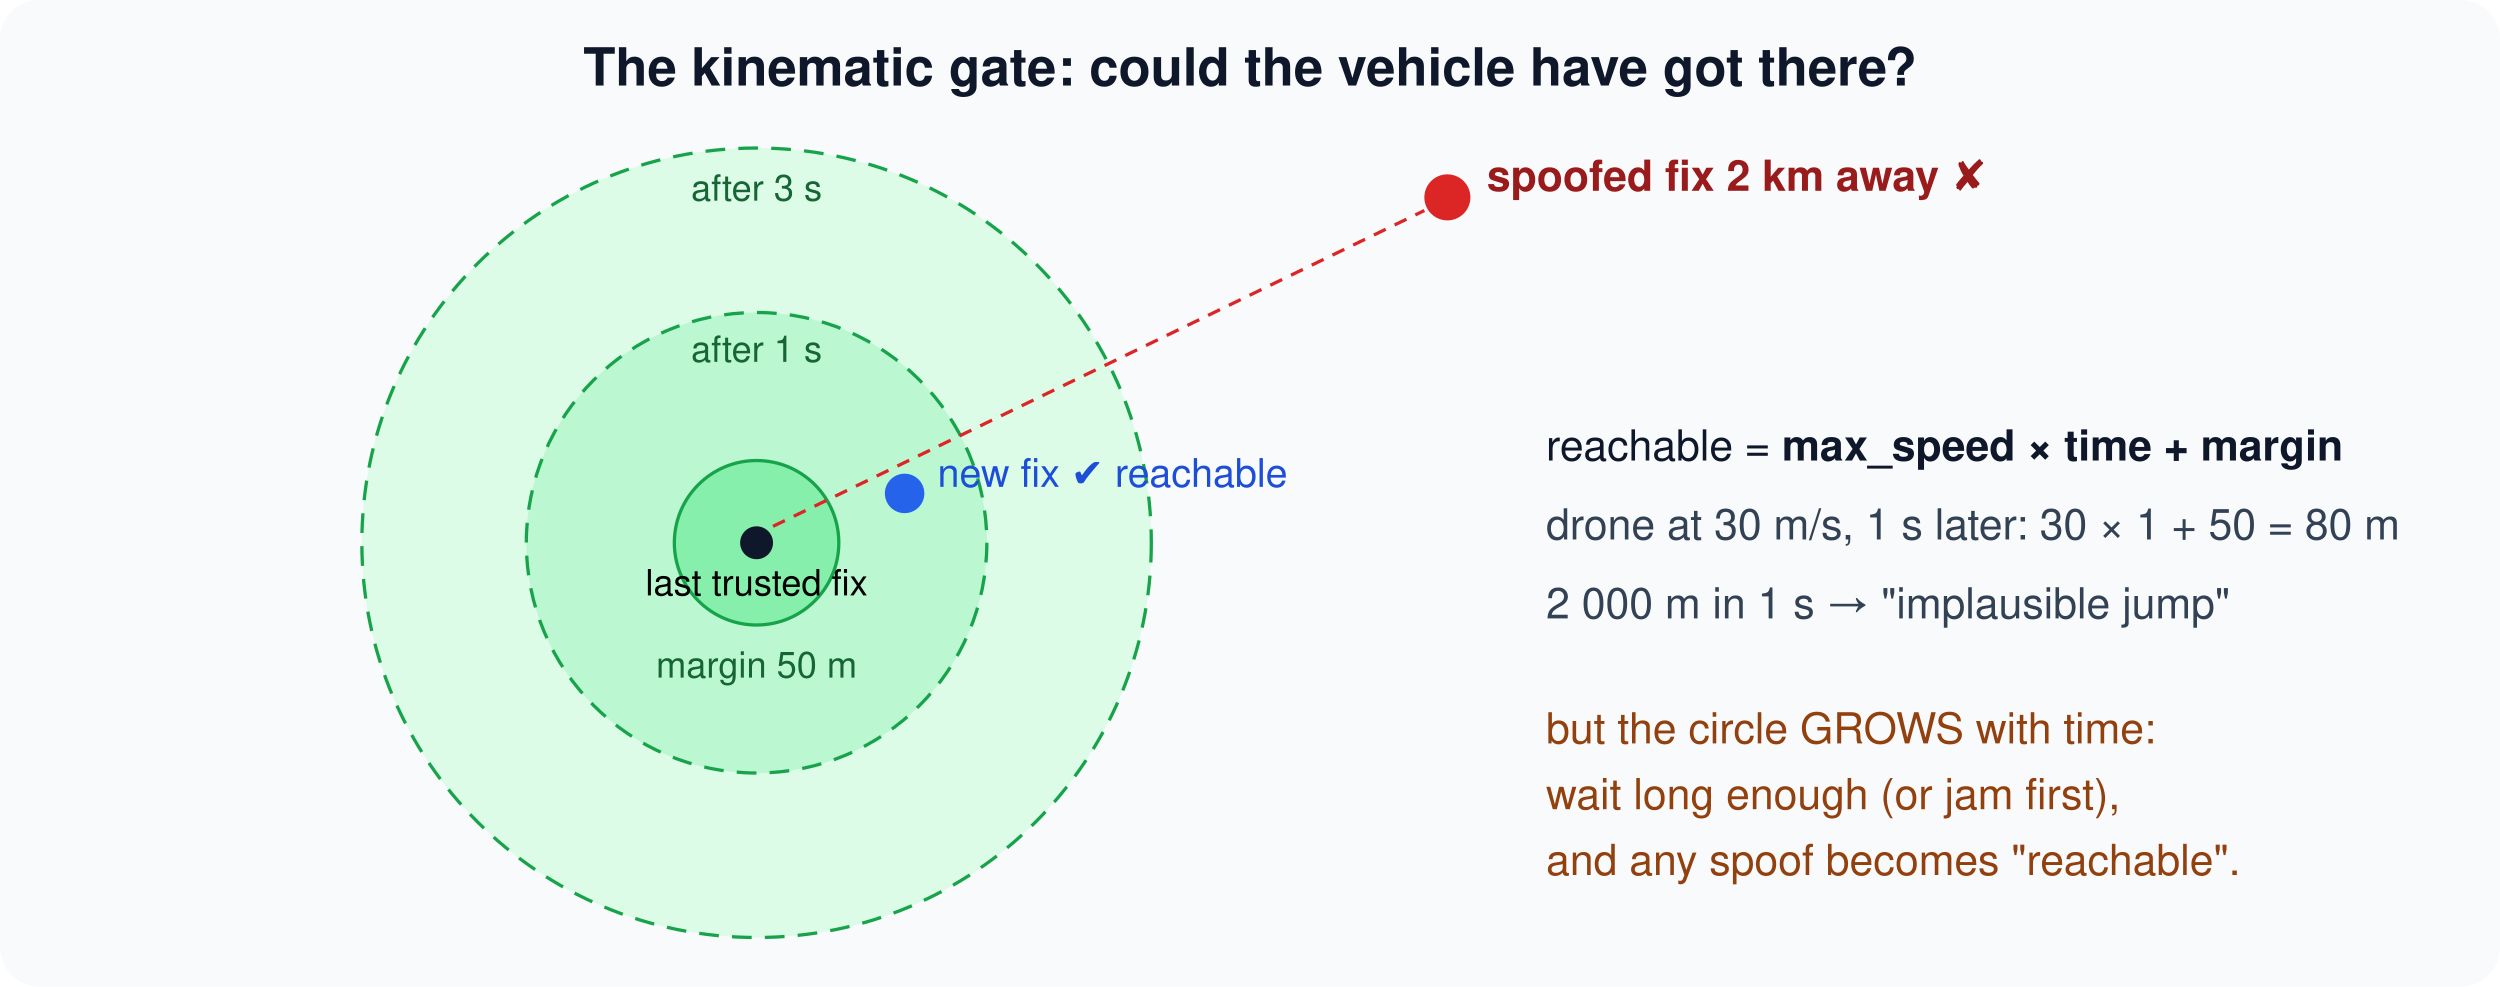
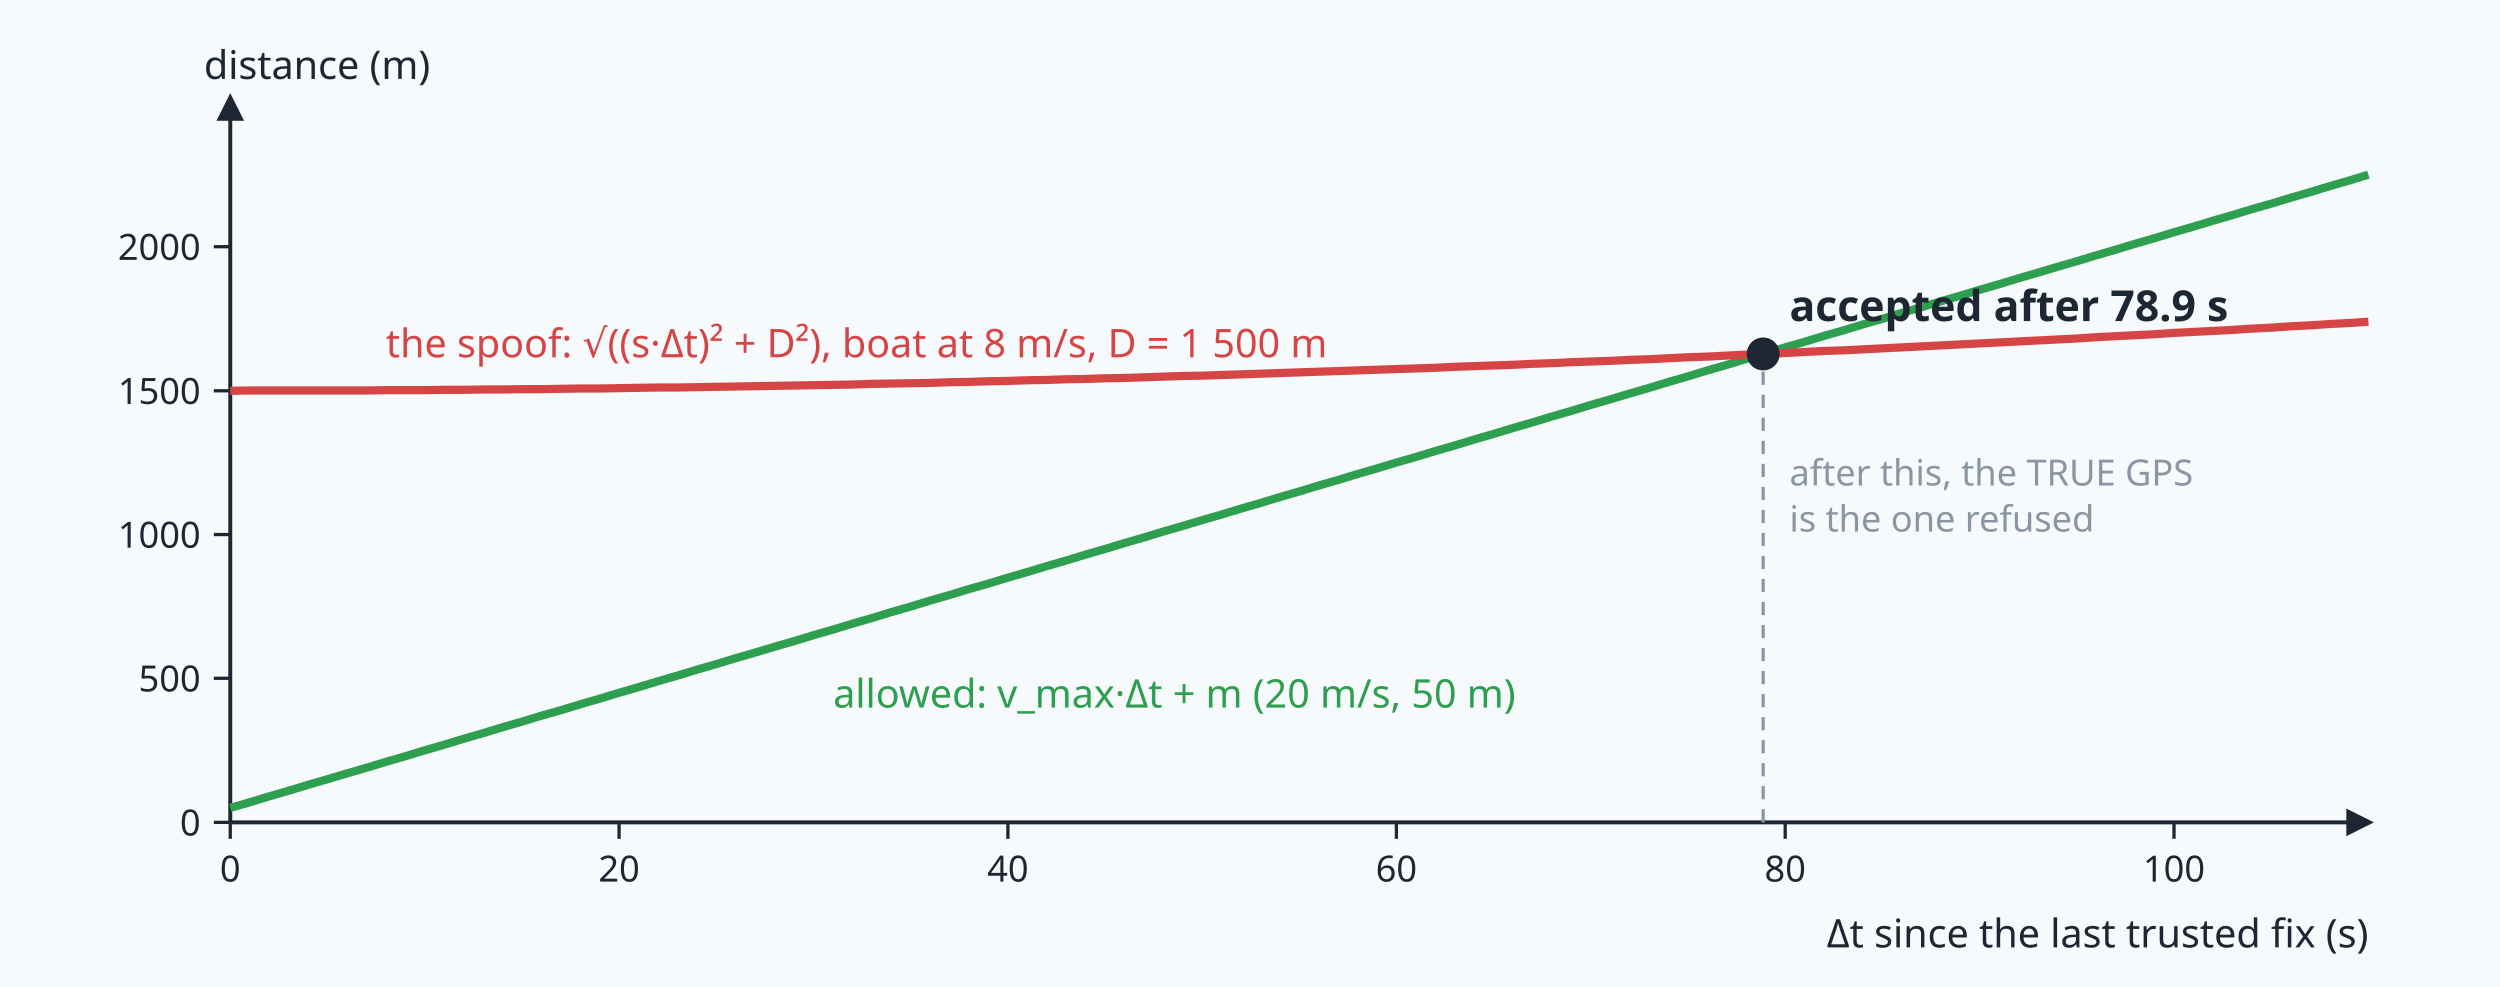
- <svg xmlns="http://www.w3.org/2000/svg" viewBox="0 0 760 300" font-family="Helvetica, Arial, sans-serif" font-size="13">
-   <rect width="760" height="300" rx="12" fill="#f8fafc" />
-   <text x="380" y="26" text-anchor="middle" font-size="16" font-weight="bold" fill="#0f172a">The kinematic gate: could the vehicle have got there?</text>
-   <circle cx="230" cy="165" r="120" fill="#dcfce7" stroke="#16a34a" stroke-dasharray="6 4" />
-   <circle cx="230" cy="165" r="70" fill="#bbf7d0" stroke="#16a34a" stroke-dasharray="6 4" />
-   <circle cx="230" cy="165" r="25" fill="#86efac" stroke="#16a34a" />
-   <circle cx="230" cy="165" r="5" fill="#0f172a" />
-   <text x="230" y="181" text-anchor="middle" font-size="11">last trusted fix</text>
-   <text x="230" y="206" text-anchor="middle" font-size="11" fill="#166534">margin 50 m</text>
-   <text x="230" y="110" text-anchor="middle" font-size="11" fill="#166534">after 1 s</text>
-   <text x="230" y="61" text-anchor="middle" font-size="11" fill="#166534">after 3 s</text>
-   <circle cx="275" cy="150" r="6" fill="#2563eb" />
-   <text x="285" y="148" font-size="12" fill="#1d4ed8">new fix ✔ reachable</text>
-   <circle cx="440" cy="60" r="7" fill="#dc2626" />
-   <text x="452" y="58" fill="#991b1b" font-weight="bold">spoofed fix 2 km away ✘</text>
-   <path d="M235 160 L433 64" stroke="#dc2626" stroke-dasharray="4 3" />
-   <text x="470" y="140" fill="#0f172a">reachable = <tspan font-weight="bold">max_speed × time + margin</tspan>
-   </text>
-   <text x="470" y="164" fill="#334155">drone at 30 m/s, 1 s later: 30 × 1 + 50 = 80 m</text>
-   <text x="470" y="188" fill="#334155">2 000 m in 1 s → "implausible jump"</text>
-   <text x="470" y="226" fill="#92400e">but the circle GROWS with time:</text>
-   <text x="470" y="246" fill="#92400e">wait long enough (or jam first),</text>
-   <text x="470" y="266" fill="#92400e">and any spoof becomes "reachable".</text>
+ <svg xmlns="http://www.w3.org/2000/svg" viewBox="0 0 760 300" font-family="sans-serif" font-size="13">
+   <rect width="760" height="300" fill="#f7fafc" />
+   <defs>
+     <marker id="mi" viewBox="0 0 10 10" refX="8" refY="5" markerWidth="7" markerHeight="7" orient="auto-start-reverse">
+       <path d="M0 0L10 5L0 10z" fill="#1d2733" />
+     </marker>
+     <marker id="mr" viewBox="0 0 10 10" refX="8" refY="5" markerWidth="7" markerHeight="7" orient="auto-start-reverse">
+       <path d="M0 0L10 5L0 10z" fill="#d64545" />
+     </marker>
+     <marker id="mb" viewBox="0 0 10 10" refX="8" refY="5" markerWidth="7" markerHeight="7" orient="auto-start-reverse">
+       <path d="M0 0L10 5L0 10z" fill="#0b6e8a" />
+     </marker>
+     <marker id="ma" viewBox="0 0 10 10" refX="8" refY="5" markerWidth="7" markerHeight="7" orient="auto-start-reverse">
+       <path d="M0 0L10 5L0 10z" fill="#c98a06" />
+     </marker>
+     <marker id="mg" viewBox="0 0 10 10" refX="8" refY="5" markerWidth="7" markerHeight="7" orient="auto-start-reverse">
+       <path d="M0 0L10 5L0 10z" fill="#2e9e4f" />
+     </marker>
+   </defs>
+   <line x1="70.0" y1="250.0" x2="720.0" y2="250.0" stroke="#1d2733" stroke-width="1.2" marker-end="url(#mi)" />
+   <line x1="70.0" y1="250.0" x2="70.0" y2="30.0" stroke="#1d2733" stroke-width="1.2" marker-end="url(#mi)" />
+   <text x="720.0" y="288.0" text-anchor="end" font-size="12" fill="#1d2733" font-weight="normal">Δt since the last trusted fix (s)</text>
+   <text x="62.0" y="24.0" text-anchor="start" font-size="12" fill="#1d2733" font-weight="normal">distance (m)</text>
+   <line x1="70.0" y1="250.0" x2="70.0" y2="255.0" stroke="#1d2733" stroke-width="1.0" />
+   <text x="70.0" y="268.0" text-anchor="middle" font-size="11" fill="#1d2733" font-weight="normal">0</text>
+   <line x1="188.2" y1="250.0" x2="188.2" y2="255.0" stroke="#1d2733" stroke-width="1.0" />
+   <text x="188.2" y="268.0" text-anchor="middle" font-size="11" fill="#1d2733" font-weight="normal">20</text>
+   <line x1="306.4" y1="250.0" x2="306.4" y2="255.0" stroke="#1d2733" stroke-width="1.0" />
+   <text x="306.4" y="268.0" text-anchor="middle" font-size="11" fill="#1d2733" font-weight="normal">40</text>
+   <line x1="424.5" y1="250.0" x2="424.5" y2="255.0" stroke="#1d2733" stroke-width="1.0" />
+   <text x="424.5" y="268.0" text-anchor="middle" font-size="11" fill="#1d2733" font-weight="normal">60</text>
+   <line x1="542.7" y1="250.0" x2="542.7" y2="255.0" stroke="#1d2733" stroke-width="1.0" />
+   <text x="542.7" y="268.0" text-anchor="middle" font-size="11" fill="#1d2733" font-weight="normal">80</text>
+   <line x1="660.9" y1="250.0" x2="660.9" y2="255.0" stroke="#1d2733" stroke-width="1.0" />
+   <text x="660.9" y="268.0" text-anchor="middle" font-size="11" fill="#1d2733" font-weight="normal">100</text>
+   <line x1="65.0" y1="250.0" x2="70.0" y2="250.0" stroke="#1d2733" stroke-width="1.0" />
+   <text x="61.0" y="254.0" text-anchor="end" font-size="11" fill="#1d2733" font-weight="normal">0</text>
+   <line x1="65.0" y1="206.2" x2="70.0" y2="206.2" stroke="#1d2733" stroke-width="1.0" />
+   <text x="61.0" y="210.2" text-anchor="end" font-size="11" fill="#1d2733" font-weight="normal">500</text>
+   <line x1="65.0" y1="162.5" x2="70.0" y2="162.5" stroke="#1d2733" stroke-width="1.0" />
+   <text x="61.0" y="166.5" text-anchor="end" font-size="11" fill="#1d2733" font-weight="normal">1000</text>
+   <line x1="65.0" y1="118.8" x2="70.0" y2="118.8" stroke="#1d2733" stroke-width="1.0" />
+   <text x="61.0" y="122.8" text-anchor="end" font-size="11" fill="#1d2733" font-weight="normal">1500</text>
+   <line x1="65.0" y1="75.0" x2="70.0" y2="75.0" stroke="#1d2733" stroke-width="1.0" />
+   <text x="61.0" y="79.0" text-anchor="end" font-size="11" fill="#1d2733" font-weight="normal">2000</text>
+   <polyline points="70.0,245.6 75.9,243.9 81.8,242.1 87.7,240.4 93.6,238.6 99.5,236.9 105.5,235.1 111.4,233.4 117.3,231.6 123.2,229.9 129.1,228.1 135.0,226.4 140.9,224.6 146.8,222.9 152.7,221.1 158.6,219.4 164.5,217.6 170.5,215.9 176.4,214.1 182.3,212.4 188.2,210.6 194.1,208.9 200.0,207.1 205.9,205.4 211.8,203.6 217.7,201.9 223.6,200.1 229.5,198.4 235.5,196.6 241.4,194.9 247.3,193.1 253.2,191.4 259.1,189.6 265.0,187.9 270.9,186.1 276.8,184.4 282.7,182.6 288.6,180.9 294.5,179.1 300.5,177.4 306.4,175.6 312.3,173.9 318.2,172.1 324.1,170.4 330.0,168.6 335.9,166.9 341.8,165.1 347.7,163.4 353.6,161.6 359.5,159.9 365.5,158.1 371.4,156.4 377.3,154.6 383.2,152.9 389.1,151.1 395.0,149.4 400.9,147.6 406.8,145.9 412.7,144.1 418.6,142.4 424.5,140.6 430.5,138.9 436.4,137.1 442.3,135.4 448.2,133.6 454.1,131.9 460.0,130.1 465.9,128.4 471.8,126.6 477.7,124.9 483.6,123.1 489.5,121.4 495.5,119.6 501.4,117.9 507.3,116.1 513.2,114.4 519.1,112.6 525.0,110.9 530.9,109.1 536.8,107.4 542.7,105.6 548.6,103.9 554.5,102.1 560.5,100.4 566.4,98.6 572.3,96.9 578.2,95.1 584.1,93.4 590.0,91.6 595.9,89.9 601.8,88.1 607.7,86.4 613.6,84.6 619.5,82.9 625.5,81.1 631.4,79.4 637.3,77.6 643.2,75.9 649.1,74.1 655.0,72.4 660.9,70.6 666.8,68.9 672.7,67.1 678.6,65.4 684.5,63.6 690.5,61.9 696.4,60.1 702.3,58.4 708.2,56.6 714.1,54.9 720.0,53.1" fill="none" stroke="#2e9e4f" stroke-width="2.5" stroke-linejoin="round" />
+   <polyline points="70.0,118.8 75.9,118.7 81.8,118.7 87.7,118.7 93.6,118.7 99.5,118.7 105.5,118.7 111.4,118.7 117.3,118.6 123.2,118.6 129.1,118.6 135.0,118.5 140.9,118.5 146.8,118.4 152.7,118.4 158.6,118.3 164.5,118.3 170.5,118.2 176.4,118.1 182.3,118.1 188.2,118.0 194.1,117.9 200.0,117.8 205.9,117.8 211.8,117.7 217.7,117.6 223.6,117.5 229.5,117.4 235.5,117.3 241.4,117.2 247.3,117.1 253.2,117.0 259.1,116.9 265.0,116.7 270.9,116.6 276.8,116.5 282.7,116.4 288.6,116.2 294.5,116.1 300.5,115.9 306.4,115.8 312.3,115.6 318.2,115.5 324.1,115.3 330.0,115.2 335.9,115.0 341.8,114.9 347.7,114.7 353.6,114.5 359.5,114.3 365.5,114.2 371.4,114.0 377.3,113.8 383.2,113.6 389.1,113.4 395.0,113.2 400.9,113.0 406.8,112.8 412.7,112.6 418.6,112.4 424.5,112.2 430.5,112.0 436.4,111.8 442.3,111.5 448.2,111.3 454.1,111.1 460.0,110.9 465.9,110.6 471.8,110.4 477.7,110.1 483.6,109.9 489.5,109.7 495.5,109.4 501.4,109.2 507.3,108.9 513.2,108.6 519.1,108.4 525.0,108.1 530.9,107.8 536.8,107.6 542.7,107.3 548.6,107.0 554.5,106.7 560.5,106.5 566.4,106.2 572.3,105.9 578.2,105.6 584.1,105.3 590.0,105.0 595.9,104.7 601.8,104.4 607.7,104.1 613.6,103.8 619.5,103.5 625.5,103.2 631.4,102.9 637.3,102.5 643.2,102.2 649.1,101.9 655.0,101.6 660.9,101.2 666.8,100.9 672.7,100.6 678.6,100.3 684.5,99.9 690.5,99.6 696.4,99.2 702.3,98.9 708.2,98.5 714.1,98.2 720.0,97.8" fill="none" stroke="#d64545" stroke-width="2.5" stroke-linejoin="round" />
+   <line x1="536.0" y1="250.0" x2="536.0" y2="107.6" stroke="#8a96a3" stroke-width="1.0" stroke-dasharray="4 3" />
+   <circle cx="536.0" cy="107.6" r="5" fill="#1d2733" />
+   <text x="544.0" y="97.6" text-anchor="start" font-size="13" fill="#1d2733" font-weight="bold">accepted after 78.9 s</text>
+   <text x="253.3" y="215.1" text-anchor="start" font-size="12" fill="#2e9e4f" font-weight="normal">allowed: v_max·Δt + m (20 m/s, 50 m)</text>
+   <text x="117.3" y="108.6" text-anchor="start" font-size="12" fill="#d64545" font-weight="normal">the spoof: √((s·Δt)² + D²), boat at 8 m/s, D = 1 500 m</text>
+   <text x="544.0" y="147.6" text-anchor="start" font-size="11" fill="#8a96a3" font-weight="normal">after this, the TRUE GPS</text>
+   <text x="544.0" y="161.6" text-anchor="start" font-size="11" fill="#8a96a3" font-weight="normal">is the one refused</text>
</svg>
